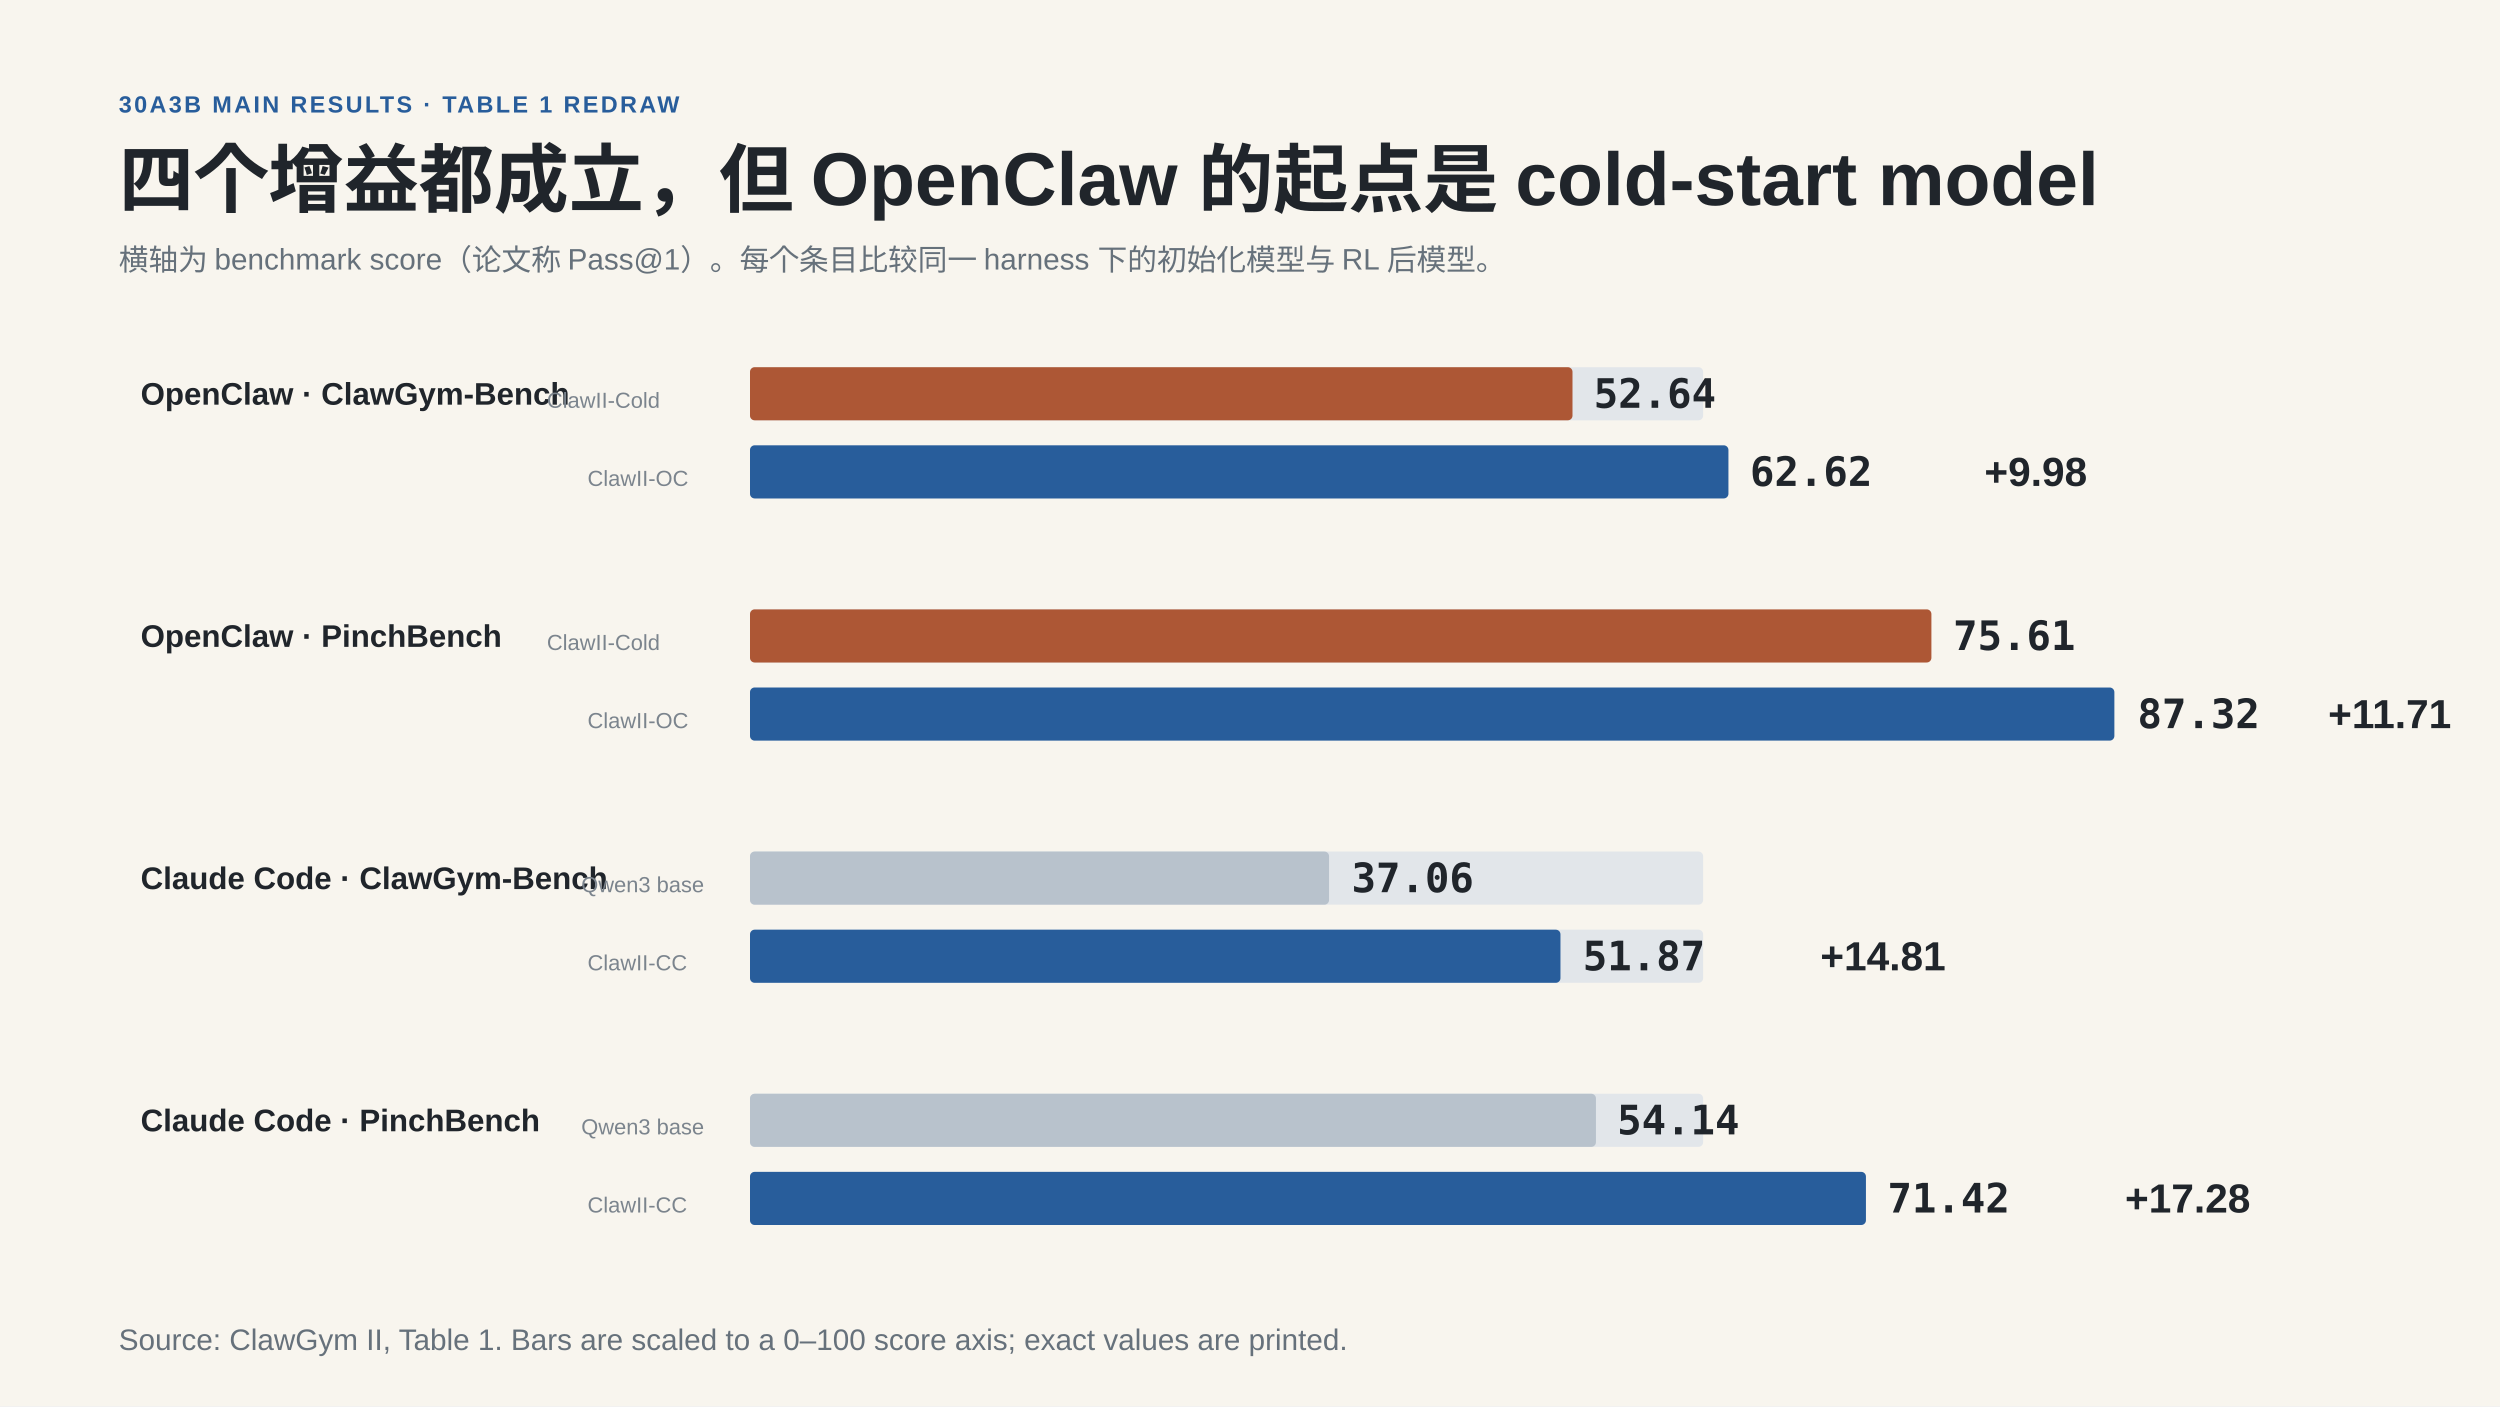
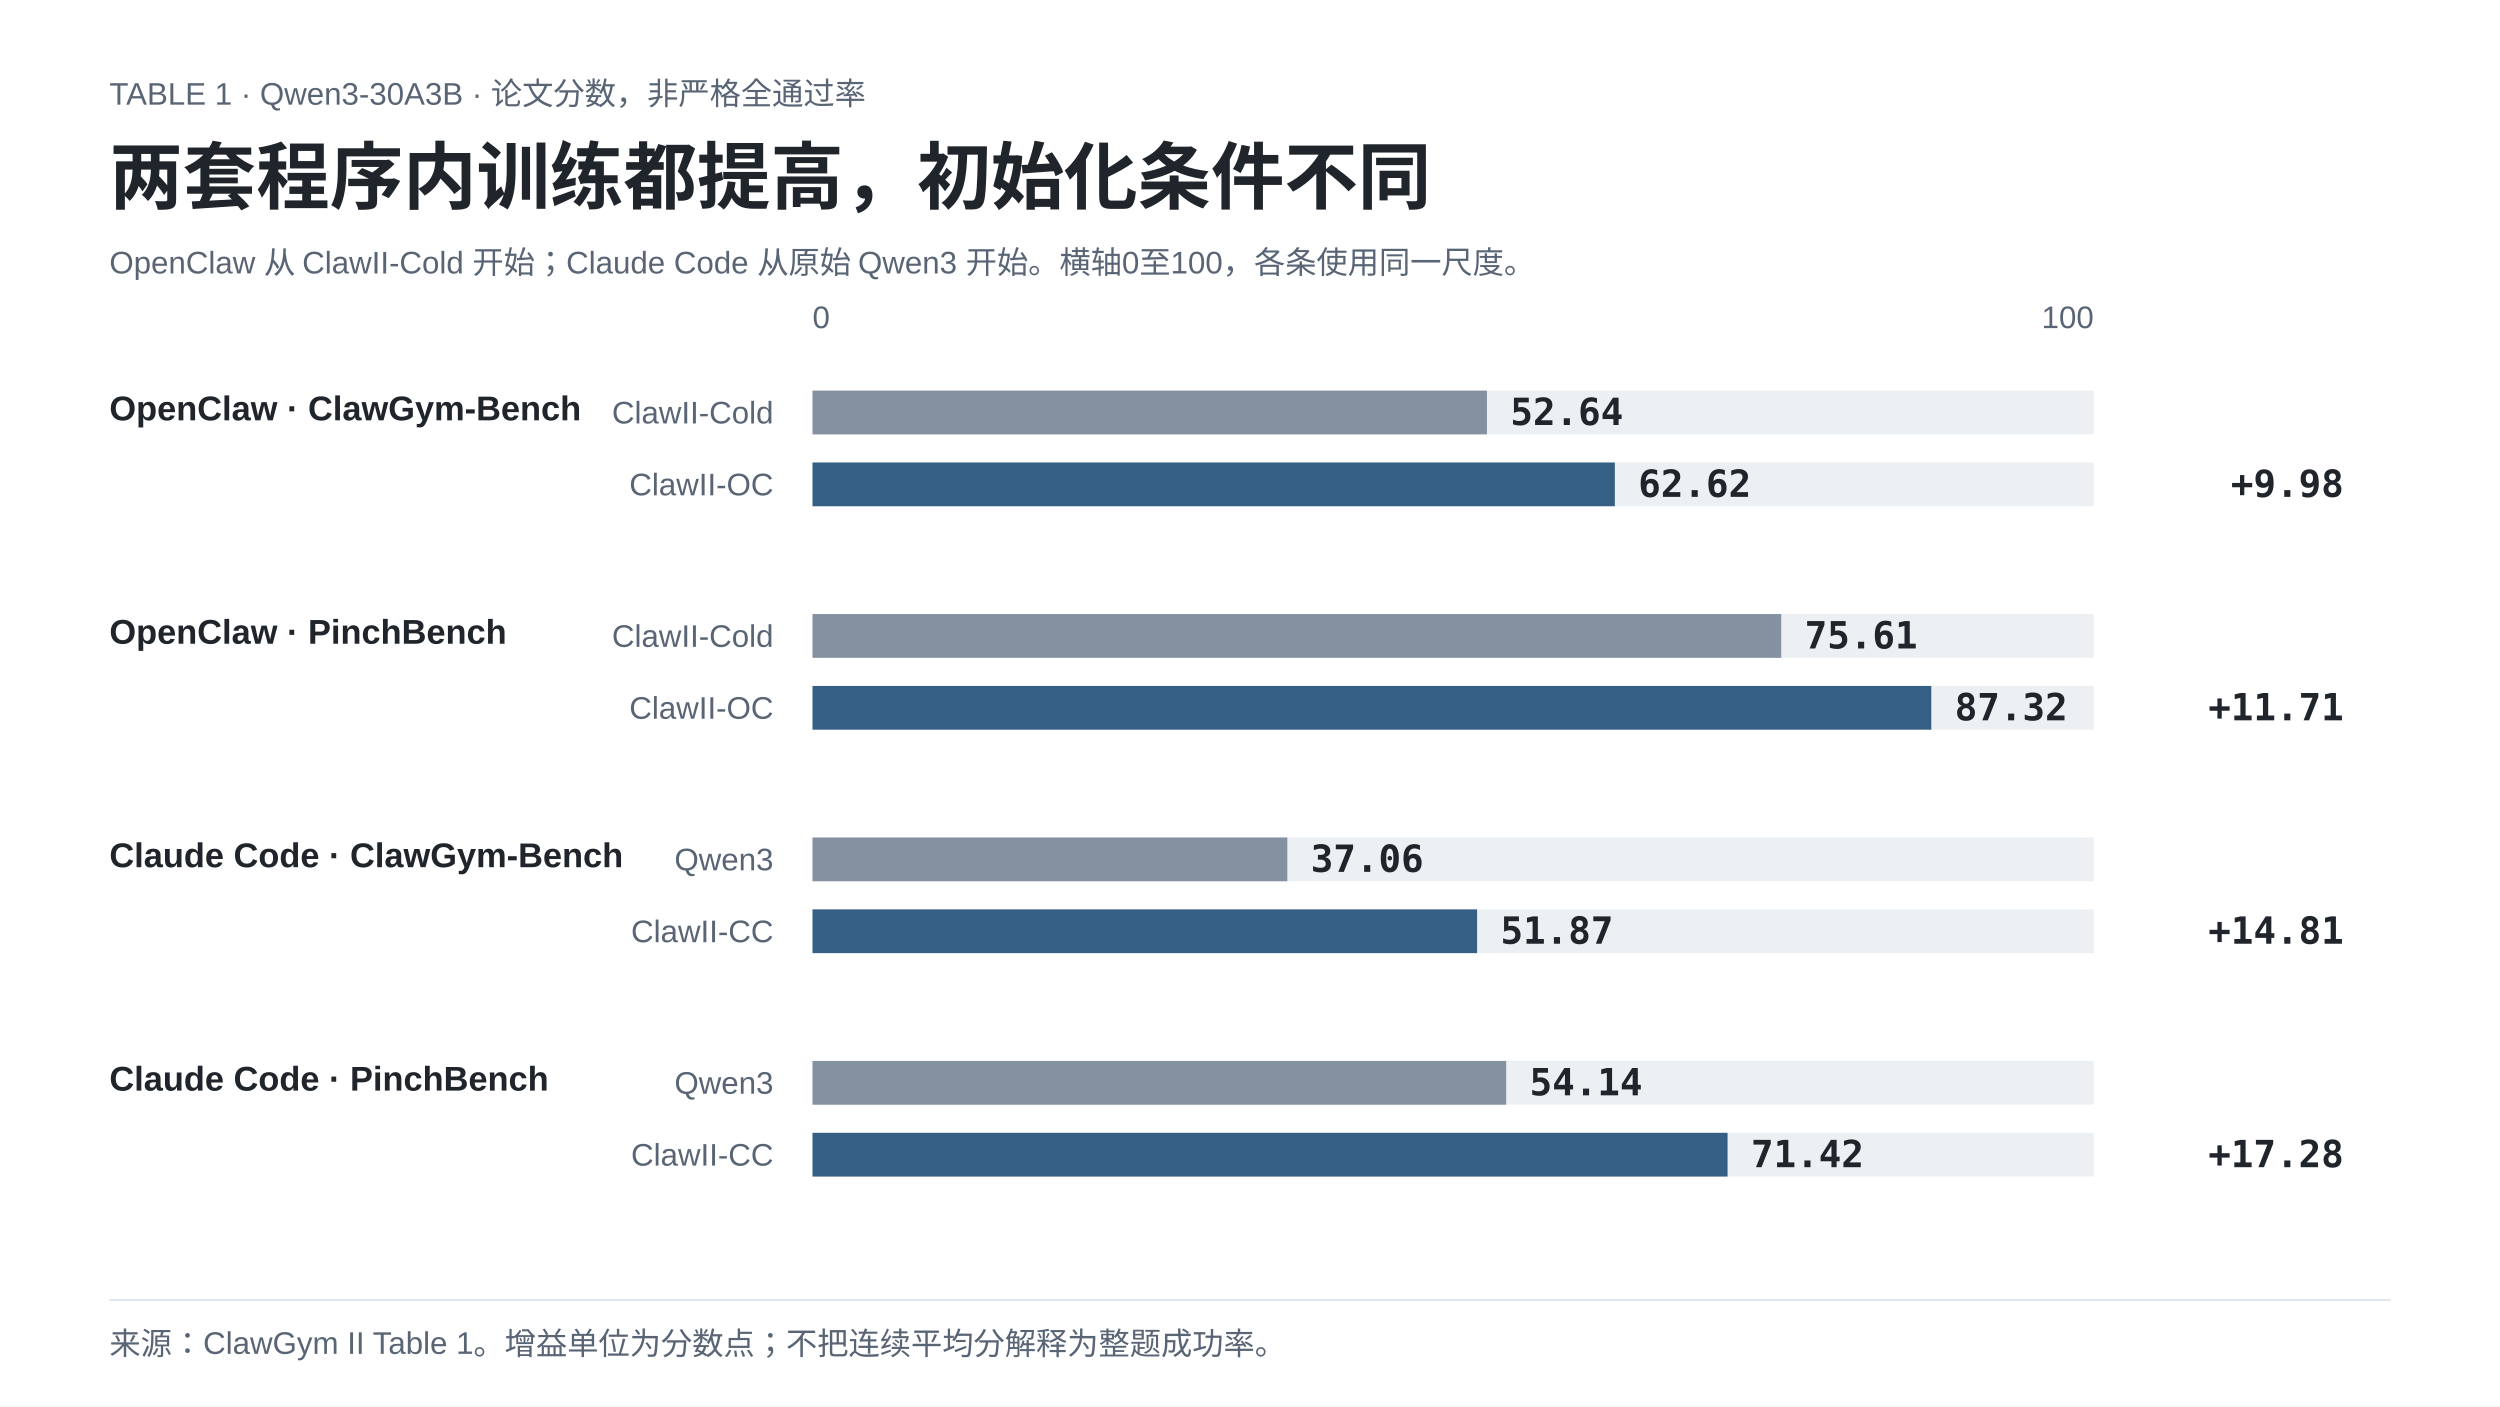
<svg xmlns="http://www.w3.org/2000/svg" width="1600" height="900" viewBox="0 0 1600 900" role="img" aria-labelledby="title desc">
-   <defs>
-     <style>.t{font-family:Arial,"PingFang SC",sans-serif;fill:#20252b}.m{font-family:ui-monospace,SFMono-Regular,Menlo,monospace}.h{font-size:48px;font-weight:700}.s{font-size:19px;fill:#66717b}.k{font-size:15px;font-weight:700;letter-spacing:1.5px;fill:#285d9b}.lab{font-size:20px;font-weight:700}.num{font-size:26px;font-weight:800}.tick{font-size:14px;fill:#7b848d}.base{fill:#b8c2cc}.cold{fill:#ad5735}.rl{fill:#285d9b}</style>
-   </defs>
-   <rect width="1600" height="900" fill="#f8f5ee" />
-   <text x="76" y="72" class="t k">30A3B MAIN RESULTS · TABLE 1 REDRAW</text>
-   <text x="76" y="132" class="t h">四个增益都成立，但 OpenClaw 的起点是 cold-start model</text>
-   <text x="76" y="173" class="t s">横轴为 benchmark score（论文称 Pass@1）。每个条目比较同一 harness 下的初始化模型与 RL 后模型。</text>
-   <g transform="translate(90 235)">
-     <text x="0" y="24" class="t lab">OpenClaw · ClawGym-Bench</text>
-     <rect x="390" y="0" width="610" height="34" rx="3" fill="#e2e6ea" />
-     <rect x="390" y="0" width="526.4" height="34" rx="3" class="cold" />
-     <text x="930" y="26" class="t m num" font-size="21">52.64</text>
-     <rect x="390" y="50" width="610" height="34" rx="3" fill="#e2e6ea" />
-     <rect x="390" y="50" width="626.2" height="34" rx="3" class="rl" />
-     <text x="1030" y="76" class="t m num" font-size="21">62.62</text>
-     <text x="1180" y="76" class="t num" fill="#2b7562">+9.98</text>
-     <text x="260" y="26" class="t tick">ClawII-Cold</text>
-     <text x="286" y="76" class="t tick">ClawII-OC</text>
-   </g>
-   <g transform="translate(90 390)">
-     <text x="0" y="24" class="t lab">OpenClaw · PinchBench</text>
-     <rect x="390" y="0" width="610" height="34" rx="3" fill="#e2e6ea" />
-     <rect x="390" y="0" width="756.1" height="34" rx="3" class="cold" />
-     <text x="1160" y="26" class="t m num" font-size="21">75.61</text>
-     <rect x="390" y="50" width="610" height="34" rx="3" fill="#e2e6ea" />
-     <rect x="390" y="50" width="873.2" height="34" rx="3" class="rl" />
-     <text x="1278" y="76" class="t m num" font-size="21">87.32</text>
-     <text x="1400" y="76" class="t num" fill="#2b7562">+11.71</text>
-     <text x="260" y="26" class="t tick">ClawII-Cold</text>
-     <text x="286" y="76" class="t tick">ClawII-OC</text>
-   </g>
-   <g transform="translate(90 545)">
-     <text x="0" y="24" class="t lab">Claude Code · ClawGym-Bench</text>
-     <rect x="390" y="0" width="610" height="34" rx="3" fill="#e2e6ea" />
-     <rect x="390" y="0" width="370.6" height="34" rx="3" class="base" />
-     <text x="775" y="26" class="t m num" font-size="21">37.06</text>
-     <rect x="390" y="50" width="610" height="34" rx="3" fill="#e2e6ea" />
-     <rect x="390" y="50" width="518.7" height="34" rx="3" class="rl" />
-     <text x="923" y="76" class="t m num" font-size="21">51.87</text>
-     <text x="1075" y="76" class="t num" fill="#2b7562">+14.81</text>
-     <text x="282" y="26" class="t tick">Qwen3 base</text>
-     <text x="286" y="76" class="t tick">ClawII-CC</text>
-   </g>
-   <g transform="translate(90 700)">
-     <text x="0" y="24" class="t lab">Claude Code · PinchBench</text>
-     <rect x="390" y="0" width="610" height="34" rx="3" fill="#e2e6ea" />
-     <rect x="390" y="0" width="541.4" height="34" rx="3" class="base" />
-     <text x="945" y="26" class="t m num" font-size="21">54.14</text>
-     <rect x="390" y="50" width="610" height="34" rx="3" fill="#e2e6ea" />
-     <rect x="390" y="50" width="714.2" height="34" rx="3" class="rl" />
-     <text x="1118" y="76" class="t m num" font-size="21">71.42</text>
-     <text x="1270" y="76" class="t num" fill="#2b7562">+17.28</text>
-     <text x="282" y="26" class="t tick">Qwen3 base</text>
-     <text x="286" y="76" class="t tick">ClawII-CC</text>
-   </g>
-   <text x="76" y="864" class="t s" font-size="15">Source: ClawGym II, Table 1. Bars are scaled to a 0–100 score axis; exact values are printed.</text>
+   <style>text{font-family:-apple-system,BlinkMacSystemFont,"PingFang SC",Arial,sans-serif;fill:#20252b}.h{font-size:47px;font-weight:750}.label{font-size:22px;font-weight:700}.small{font-size:20px;fill:#596575}.num{font-size:24px;font-weight:750;font-family:ui-monospace,SFMono-Regular,Menlo,monospace}</style>
+   <rect width="1600" height="900" fill="#fff" />
+   <text x="70" y="67" class="small">TABLE 1 · Qwen3-30A3B · 论文分数，非严格全通过率</text>
+   <text x="70" y="130" class="h">两套程序内训练都提高，初始化条件不同</text>
+   <text x="70" y="175" class="small">OpenClaw 从 ClawII-Cold 开始；Claude Code 从原始 Qwen3 开始。横轴0至100，各条使用同一尺度。</text>
+   <text x="520" y="210" class="small">0</text>
+   <text x="1340" y="210" class="small" text-anchor="end">100</text>
+   <text x="70" y="269" class="label">OpenClaw · ClawGym-Bench</text>
+   <text x="495" y="271" class="small" text-anchor="end">ClawII-Cold</text>
+   <rect x="520" y="250" width="820" height="28" fill="#edf0f3" />
+   <rect x="520" y="250" width="431.648" height="28" fill="#8391a0" />
+   <text x="966.648" y="272" class="num">52.64</text>
+   <text x="495" y="317" class="small" text-anchor="end">ClawII-OC</text>
+   <rect x="520" y="296" width="820" height="28" fill="#edf0f3" />
+   <rect x="520" y="296" width="513.484" height="28" fill="#365f85" />
+   <text x="1048.484" y="318" class="num">62.62</text>
+   <text x="1500" y="318" class="num" text-anchor="end">+9.98</text>
+   <text x="70" y="412" class="label">OpenClaw · PinchBench</text>
+   <text x="495" y="414" class="small" text-anchor="end">ClawII-Cold</text>
+   <rect x="520" y="393" width="820" height="28" fill="#edf0f3" />
+   <rect x="520" y="393" width="620.002" height="28" fill="#8391a0" />
+   <text x="1155.002" y="415" class="num">75.61</text>
+   <text x="495" y="460" class="small" text-anchor="end">ClawII-OC</text>
+   <rect x="520" y="439" width="820" height="28" fill="#edf0f3" />
+   <rect x="520" y="439" width="716.024" height="28" fill="#365f85" />
+   <text x="1251.024" y="461" class="num">87.32</text>
+   <text x="1500" y="461" class="num" text-anchor="end">+11.71</text>
+   <text x="70" y="555" class="label">Claude Code · ClawGym-Bench</text>
+   <text x="495" y="557" class="small" text-anchor="end">Qwen3</text>
+   <rect x="520" y="536" width="820" height="28" fill="#edf0f3" />
+   <rect x="520" y="536" width="303.892" height="28" fill="#8391a0" />
+   <text x="838.892" y="558" class="num">37.06</text>
+   <text x="495" y="603" class="small" text-anchor="end">ClawII-CC</text>
+   <rect x="520" y="582" width="820" height="28" fill="#edf0f3" />
+   <rect x="520" y="582" width="425.334" height="28" fill="#365f85" />
+   <text x="960.334" y="604" class="num">51.87</text>
+   <text x="1500" y="604" class="num" text-anchor="end">+14.81</text>
+   <text x="70" y="698" class="label">Claude Code · PinchBench</text>
+   <text x="495" y="700" class="small" text-anchor="end">Qwen3</text>
+   <rect x="520" y="679" width="820" height="28" fill="#edf0f3" />
+   <rect x="520" y="679" width="443.948" height="28" fill="#8391a0" />
+   <text x="978.948" y="701" class="num">54.14</text>
+   <text x="495" y="746" class="small" text-anchor="end">ClawII-CC</text>
+   <rect x="520" y="725" width="820" height="28" fill="#edf0f3" />
+   <rect x="520" y="725" width="585.644" height="28" fill="#365f85" />
+   <text x="1120.644" y="747" class="num">71.42</text>
+   <text x="1500" y="747" class="num" text-anchor="end">+17.28</text>
+   <path d="M70 832H1530" stroke="#d7dee7" />
+   <text x="70" y="867" class="small">来源：ClawGym II Table 1。增益单位为分数点；不把连续平均分解释为整题成功率。</text>
</svg>
